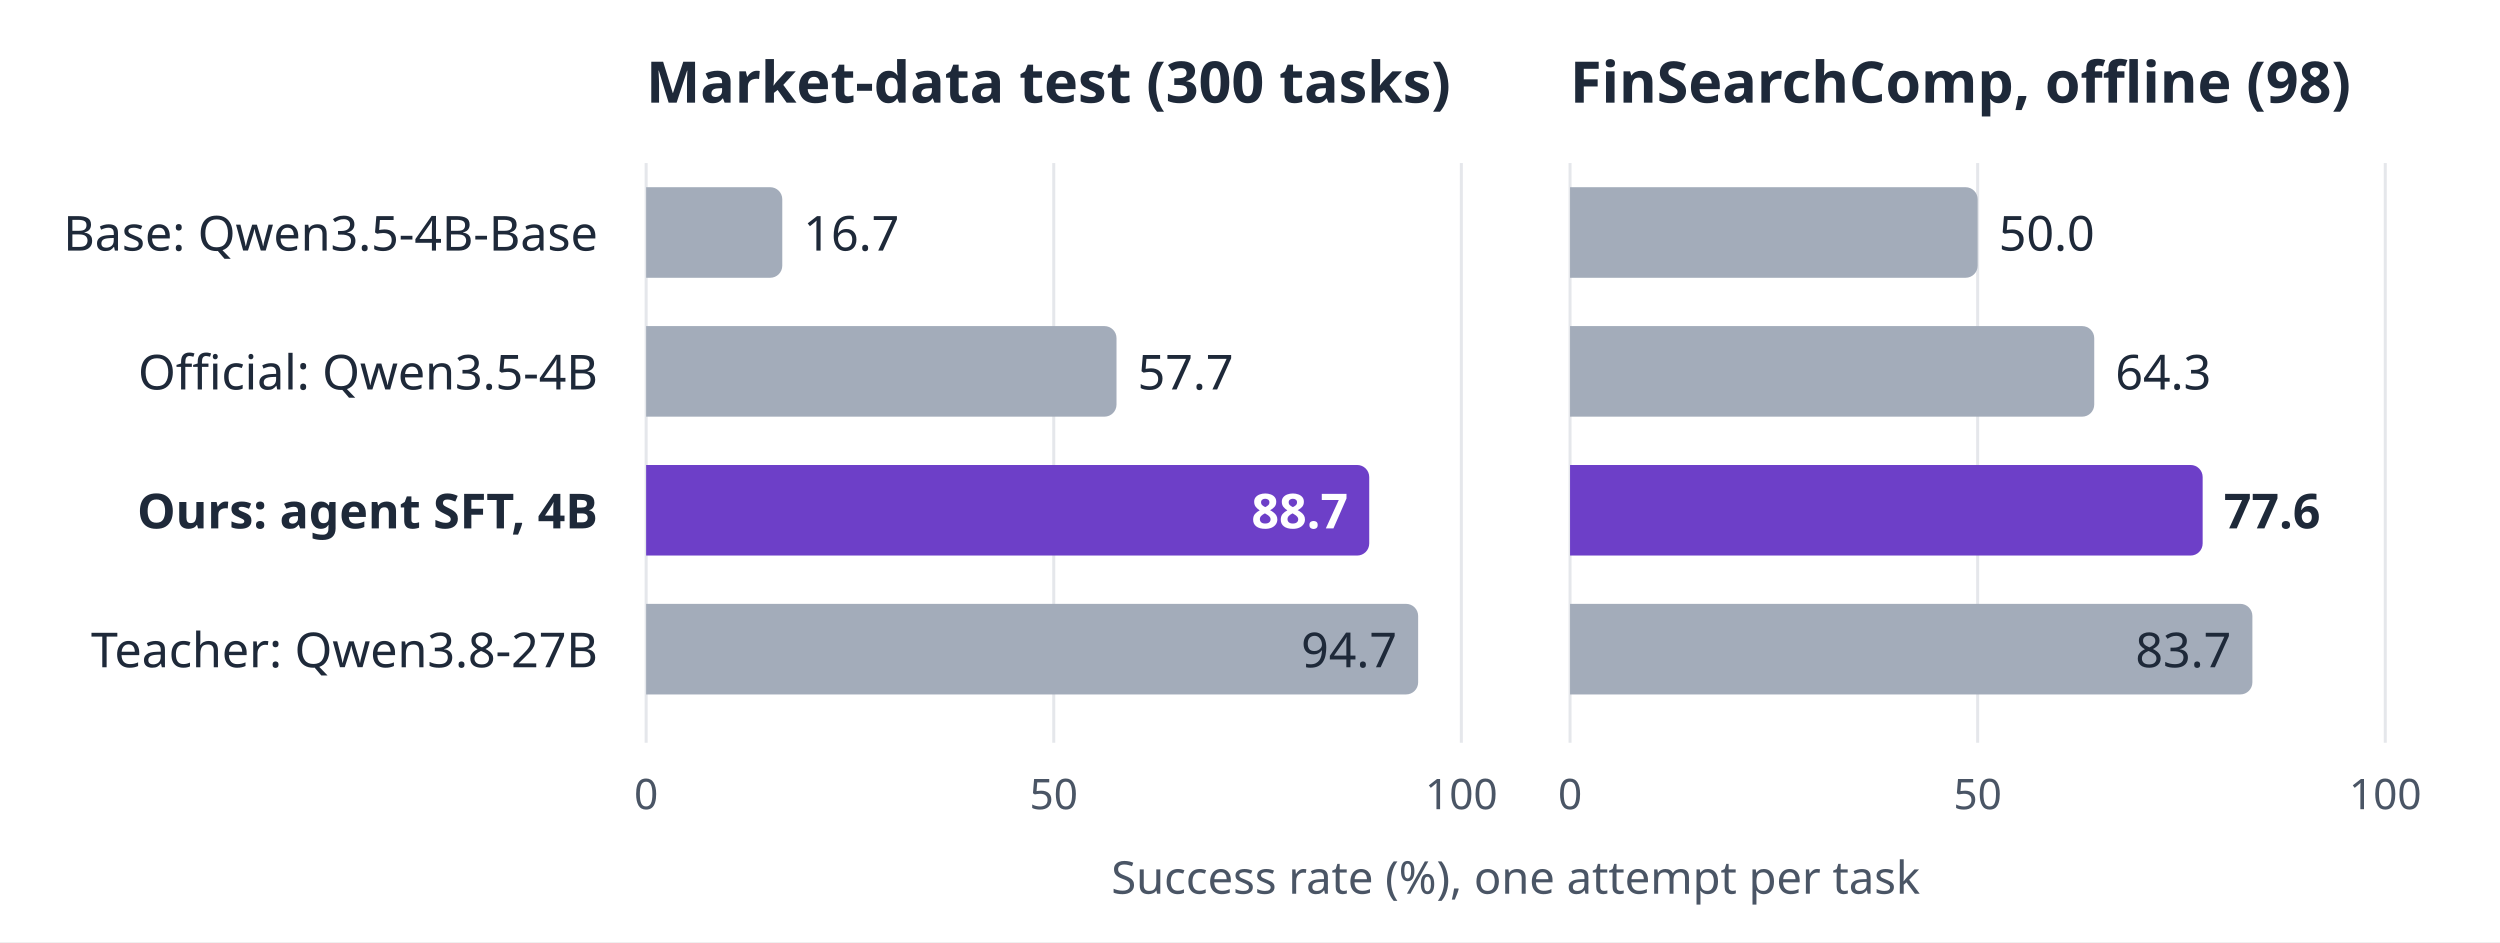
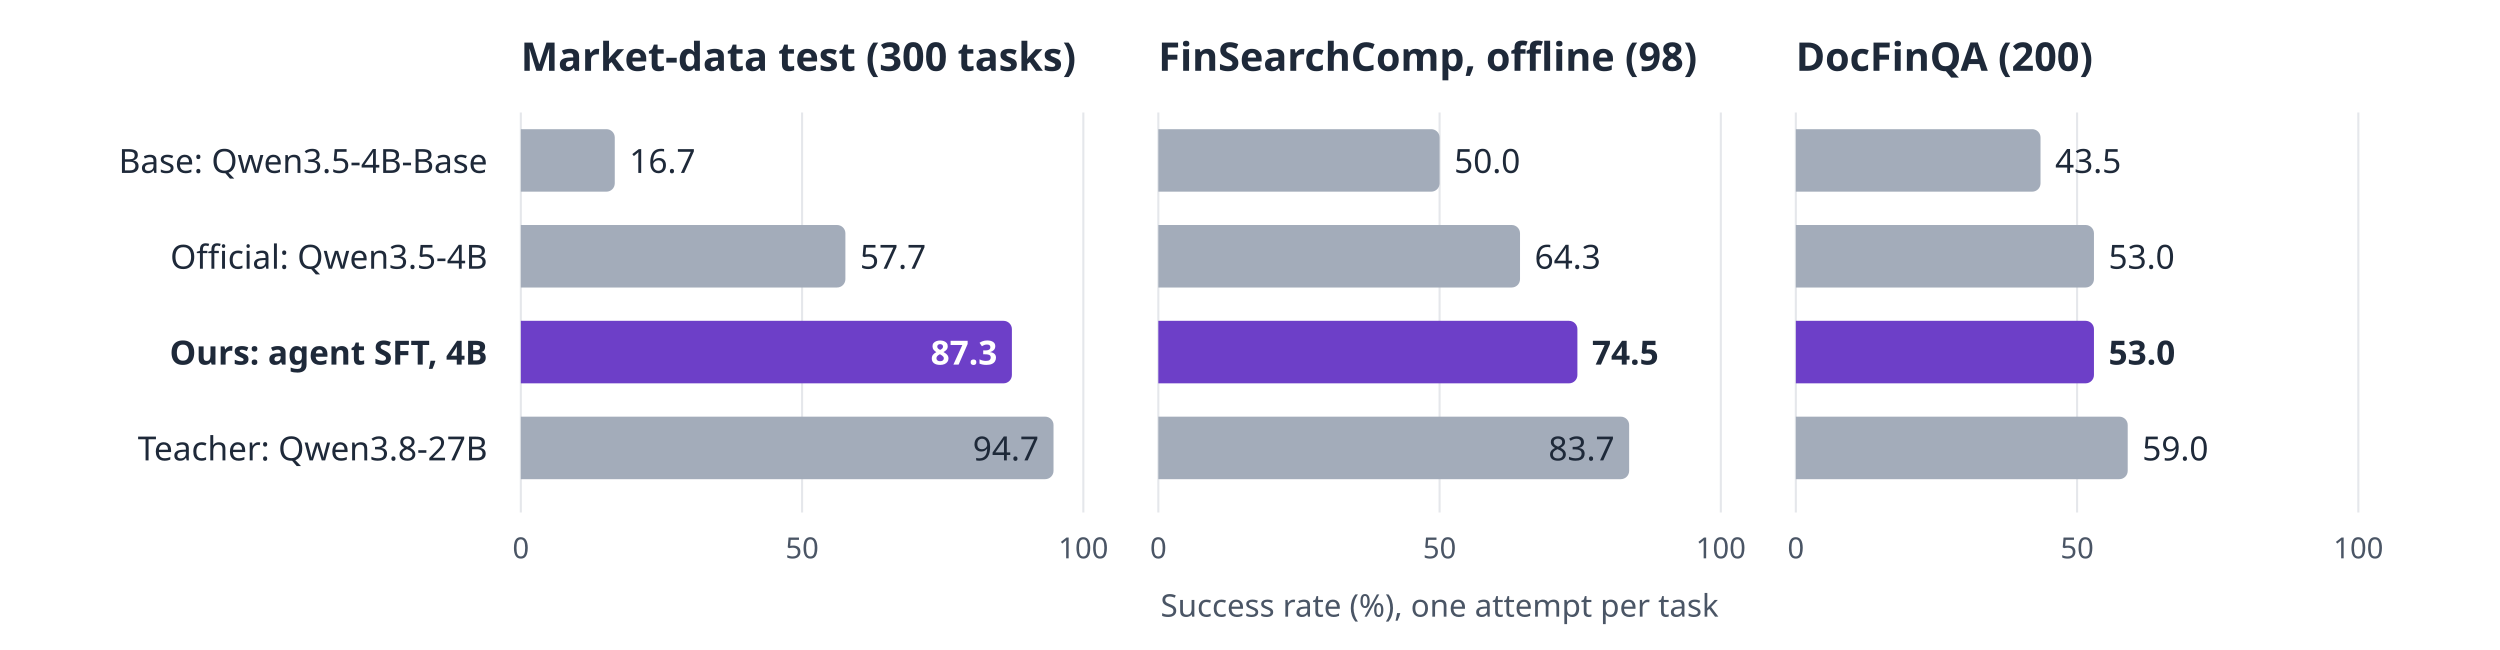
- <svg xmlns="http://www.w3.org/2000/svg" viewBox="36 0 828 312" role="img" font-family="'Google Sans','Noto Sans','Noto Sans SC','PingFang SC','Microsoft YaHei',Arial,sans-serif">
-   <rect x="36" width="828" height="312" fill="#fff" />
+ <svg xmlns="http://www.w3.org/2000/svg" viewBox="0 0 1200 312" role="img" font-family="'Google Sans','Noto Sans','Noto Sans SC','PingFang SC','Microsoft YaHei',Arial,sans-serif">
+   <rect width="1200" height="312" fill="#fff" />
  <text x="250" y="34" font-size="19" fill="#1e2939" text-anchor="start" font-weight="700">Market-data test (300 tasks)</text>
  <line x1="250.0" y1="54" x2="250.0" y2="246" stroke="#e5e7eb" />
  <text x="250.0" y="268" font-size="14" fill="#4a5565" text-anchor="middle" font-weight="400">0</text>
  <line x1="385.0" y1="54" x2="385.0" y2="246" stroke="#e5e7eb" />
  <text x="385.0" y="268" font-size="14" fill="#4a5565" text-anchor="middle" font-weight="400">50</text>
  <line x1="520.0" y1="54" x2="520.0" y2="246" stroke="#e5e7eb" />
  <text x="520.0" y="268" font-size="14" fill="#4a5565" text-anchor="middle" font-weight="400">100</text>
  <path d="M250 62H291.09a4 4 0 0 1 4 4V88a4 4 0 0 1 -4 4H250Z" fill="#a3acba" />
  <text x="302.09" y="83" font-size="16" fill="#1e2939" text-anchor="start" font-weight="400">16.7</text>
  <path d="M250 108H401.79a4 4 0 0 1 4 4V134a4 4 0 0 1 -4 4H250Z" fill="#a3acba" />
  <text x="412.79" y="129" font-size="16" fill="#1e2939" text-anchor="start" font-weight="400">57.7</text>
-   <path d="M250 154H485.49a4 4 0 0 1 4 4V180a4 4 0 0 1 -4 4H250Z" fill="#6d3fc8" />
-   <text x="482.49" y="175" font-size="16" fill="#fff" text-anchor="end" font-weight="700">88.7</text>
+   <path d="M250 154H481.71a4 4 0 0 1 4 4V180a4 4 0 0 1 -4 4H250Z" fill="#6d3fc8" />
+   <text x="478.71" y="175" font-size="16" fill="#fff" text-anchor="end" font-weight="700">87.3</text>
  <path d="M250 200H501.69a4 4 0 0 1 4 4V226a4 4 0 0 1 -4 4H250Z" fill="#a3acba" />
  <text x="498.69" y="221" font-size="16" fill="#1e2939" text-anchor="end" font-weight="400">94.7</text>
  <text x="556" y="34" font-size="19" fill="#1e2939" text-anchor="start" font-weight="700">FinSearchComp, offline (98)</text>
  <line x1="556.0" y1="54" x2="556.0" y2="246" stroke="#e5e7eb" />
  <text x="556.0" y="268" font-size="14" fill="#4a5565" text-anchor="middle" font-weight="400">0</text>
  <line x1="691.0" y1="54" x2="691.0" y2="246" stroke="#e5e7eb" />
  <text x="691.0" y="268" font-size="14" fill="#4a5565" text-anchor="middle" font-weight="400">50</text>
  <line x1="826.0" y1="54" x2="826.0" y2="246" stroke="#e5e7eb" />
  <text x="826.0" y="268" font-size="14" fill="#4a5565" text-anchor="middle" font-weight="400">100</text>
  <path d="M556 62H687.0a4 4 0 0 1 4 4V88a4 4 0 0 1 -4 4H556Z" fill="#a3acba" />
  <text x="698.0" y="83" font-size="16" fill="#1e2939" text-anchor="start" font-weight="400">50.0</text>
  <path d="M556 108H725.61a4 4 0 0 1 4 4V134a4 4 0 0 1 -4 4H556Z" fill="#a3acba" />
  <text x="736.61" y="129" font-size="16" fill="#1e2939" text-anchor="start" font-weight="400">64.3</text>
-   <path d="M556 154H761.52a4 4 0 0 1 4 4V180a4 4 0 0 1 -4 4H556Z" fill="#6d3fc8" />
-   <text x="772.52" y="175" font-size="16" fill="#1e2939" text-anchor="start" font-weight="700">77.6</text>
+   <path d="M556 154H753.15a4 4 0 0 1 4 4V180a4 4 0 0 1 -4 4H556Z" fill="#6d3fc8" />
+   <text x="764.15" y="175" font-size="16" fill="#1e2939" text-anchor="start" font-weight="700">74.5</text>
  <path d="M556 200H777.99a4 4 0 0 1 4 4V226a4 4 0 0 1 -4 4H556Z" fill="#a3acba" />
  <text x="774.99" y="221" font-size="16" fill="#1e2939" text-anchor="end" font-weight="400">83.7</text>
+   <text x="862" y="34" font-size="19" fill="#1e2939" text-anchor="start" font-weight="700">DocFinQA (200)</text>
+   <line x1="862.0" y1="54" x2="862.0" y2="246" stroke="#e5e7eb" />
+   <text x="862.0" y="268" font-size="14" fill="#4a5565" text-anchor="middle" font-weight="400">0</text>
+   <line x1="997.0" y1="54" x2="997.0" y2="246" stroke="#e5e7eb" />
+   <text x="997.0" y="268" font-size="14" fill="#4a5565" text-anchor="middle" font-weight="400">50</text>
+   <line x1="1132.0" y1="54" x2="1132.0" y2="246" stroke="#e5e7eb" />
+   <text x="1132.0" y="268" font-size="14" fill="#4a5565" text-anchor="middle" font-weight="400">100</text>
+   <path d="M862 62H975.45a4 4 0 0 1 4 4V88a4 4 0 0 1 -4 4H862Z" fill="#a3acba" />
+   <text x="986.45" y="83" font-size="16" fill="#1e2939" text-anchor="start" font-weight="400">43.5</text>
+   <path d="M862 108H1001.1a4 4 0 0 1 4 4V134a4 4 0 0 1 -4 4H862Z" fill="#a3acba" />
+   <text x="1012.1" y="129" font-size="16" fill="#1e2939" text-anchor="start" font-weight="400">53.0</text>
+   <path d="M862 154H1001.1a4 4 0 0 1 4 4V180a4 4 0 0 1 -4 4H862Z" fill="#6d3fc8" />
+   <text x="1012.1" y="175" font-size="16" fill="#1e2939" text-anchor="start" font-weight="700">53.0</text>
+   <path d="M862 200H1017.3a4 4 0 0 1 4 4V226a4 4 0 0 1 -4 4H862Z" fill="#a3acba" />
+   <text x="1028.3" y="221" font-size="16" fill="#1e2939" text-anchor="start" font-weight="400">59.0</text>
  <text x="234" y="83" font-size="16" fill="#1e2939" text-anchor="end" font-weight="400">Base: Qwen3.5-4B-Base</text>
  <text x="234" y="129" font-size="16" fill="#1e2939" text-anchor="end" font-weight="400">Official: Qwen3.5-4B</text>
  <text x="234" y="175" font-size="16" fill="#1e2939" text-anchor="end" font-weight="700">Ours: agent SFT, 4B</text>
  <text x="234" y="221" font-size="16" fill="#1e2939" text-anchor="end" font-weight="400">Teacher: Qwen3.8-27B</text>
-   <text x="538.0" y="296" font-size="15" fill="#4a5565" text-anchor="middle" font-weight="400">Success rate (%), one attempt per task</text>
+   <text x="691.0" y="296" font-size="15" fill="#4a5565" text-anchor="middle" font-weight="400">Success rate (%), one attempt per task</text>
</svg>
